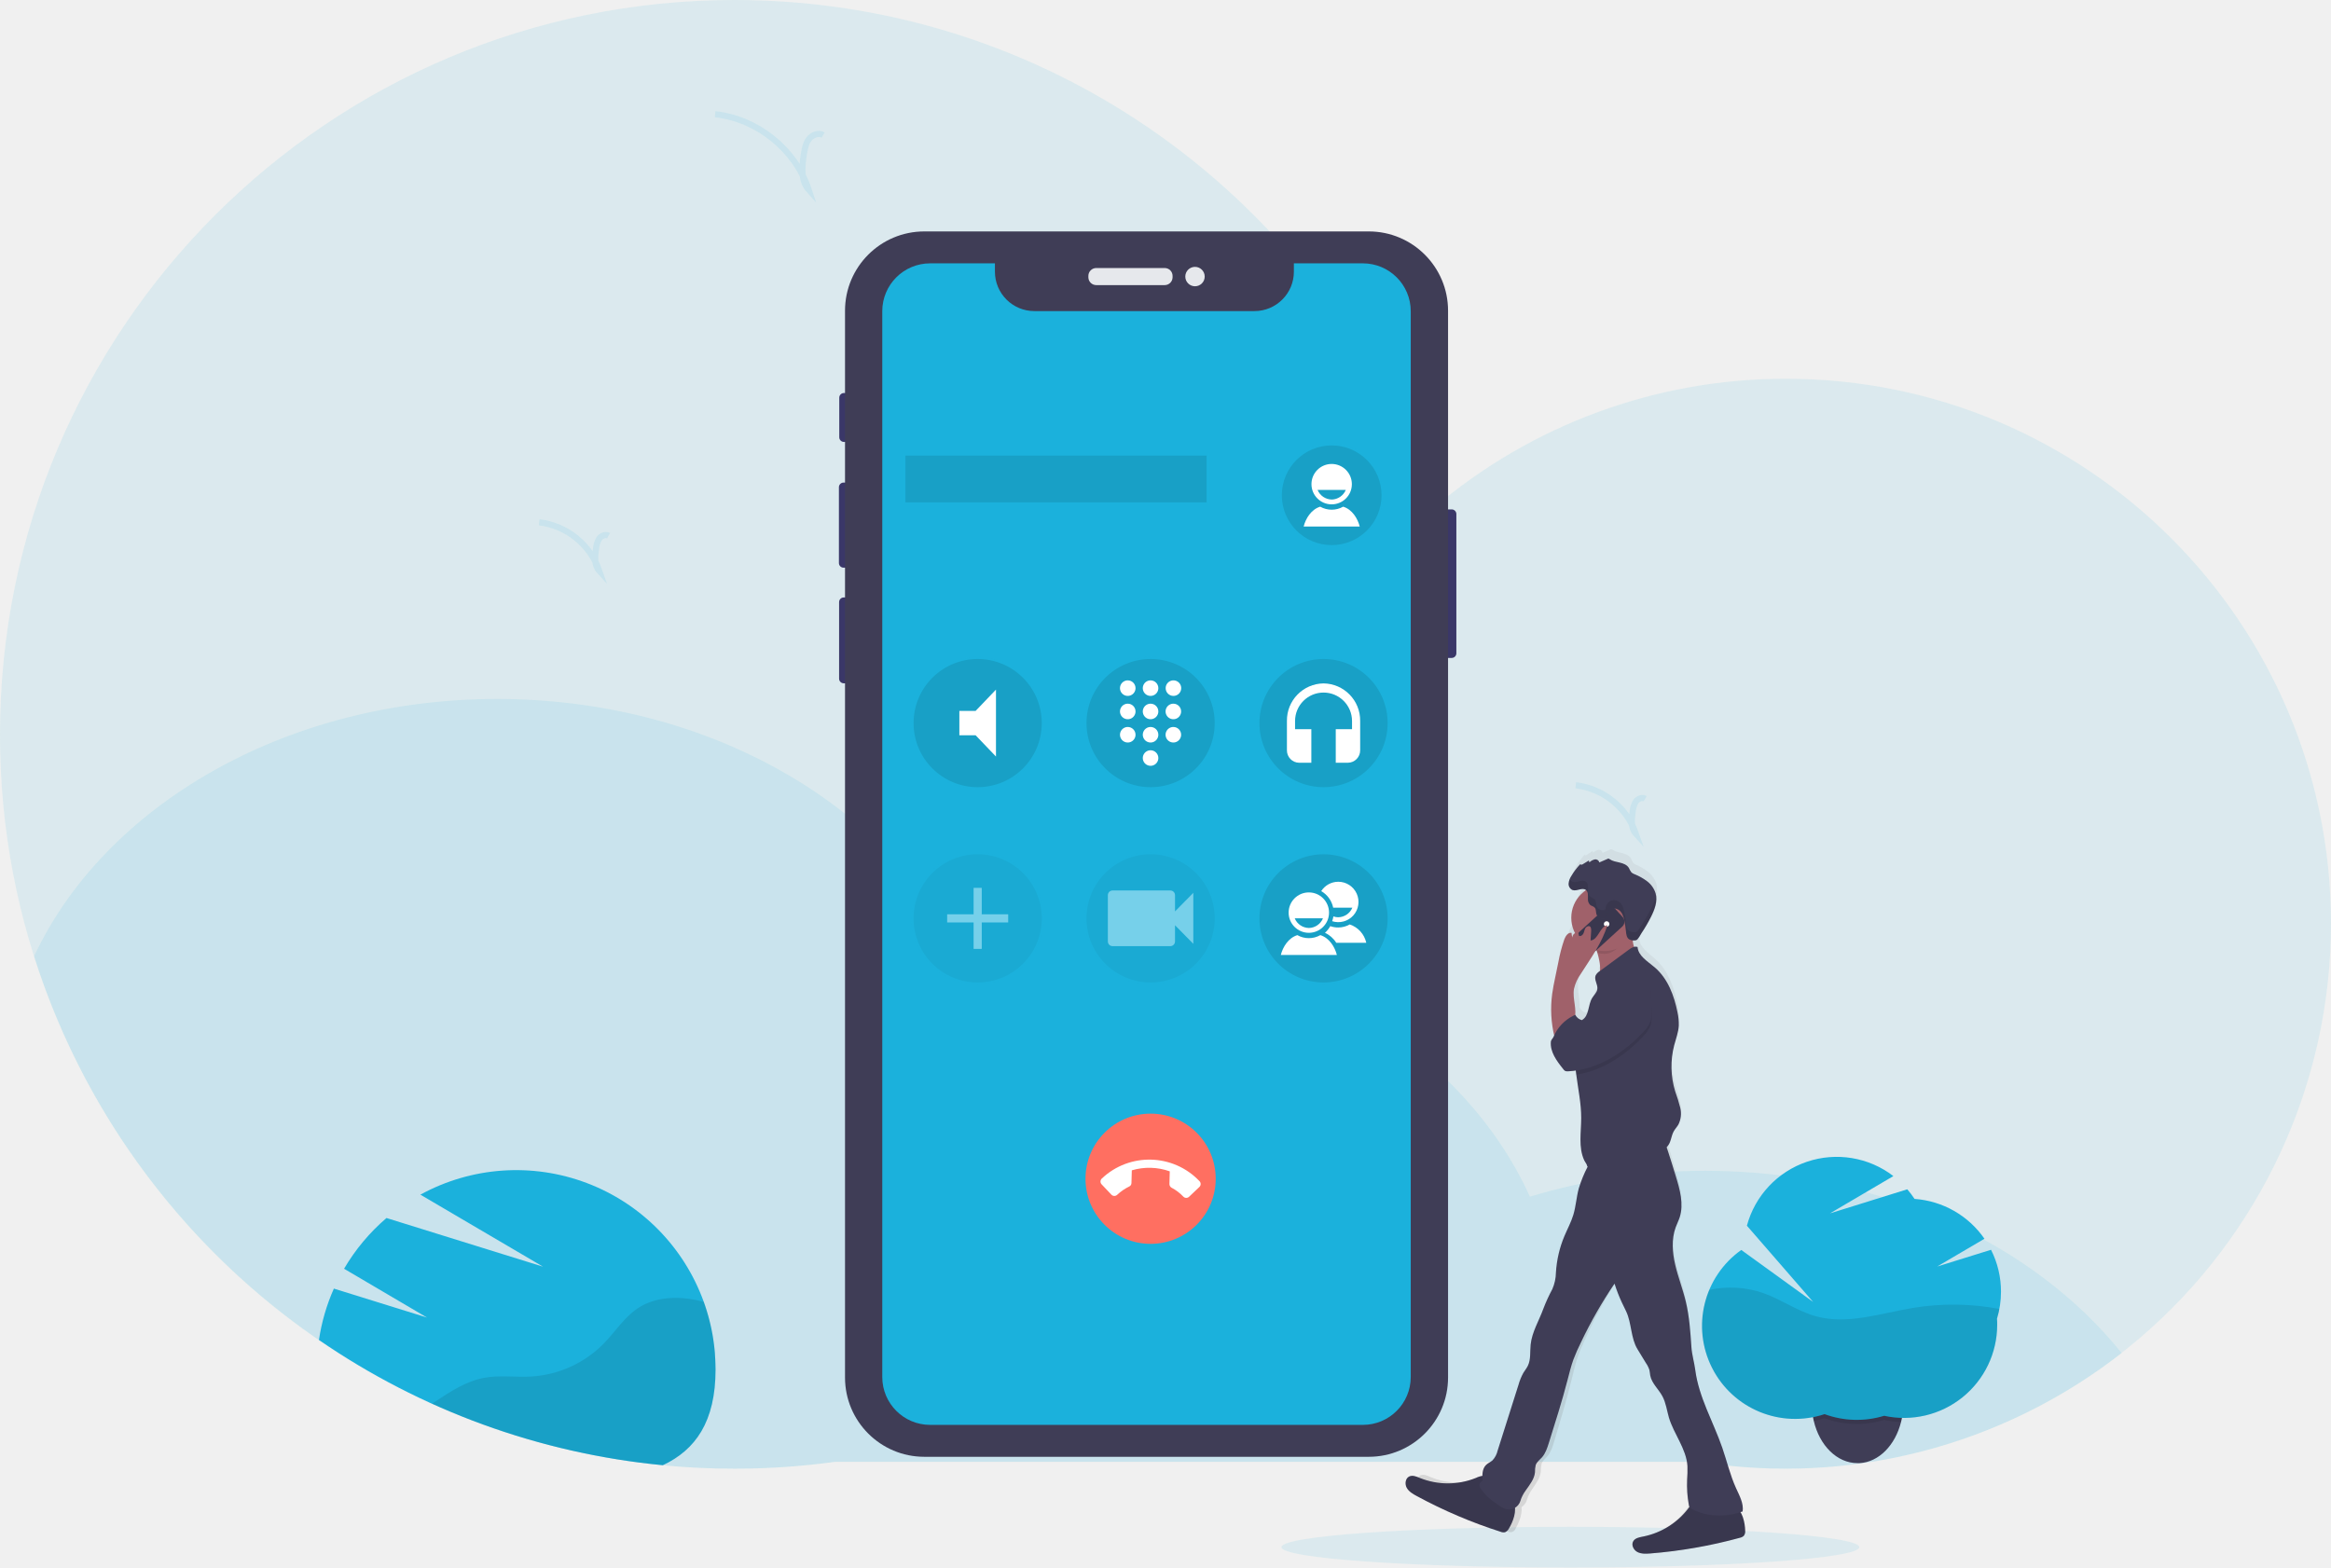
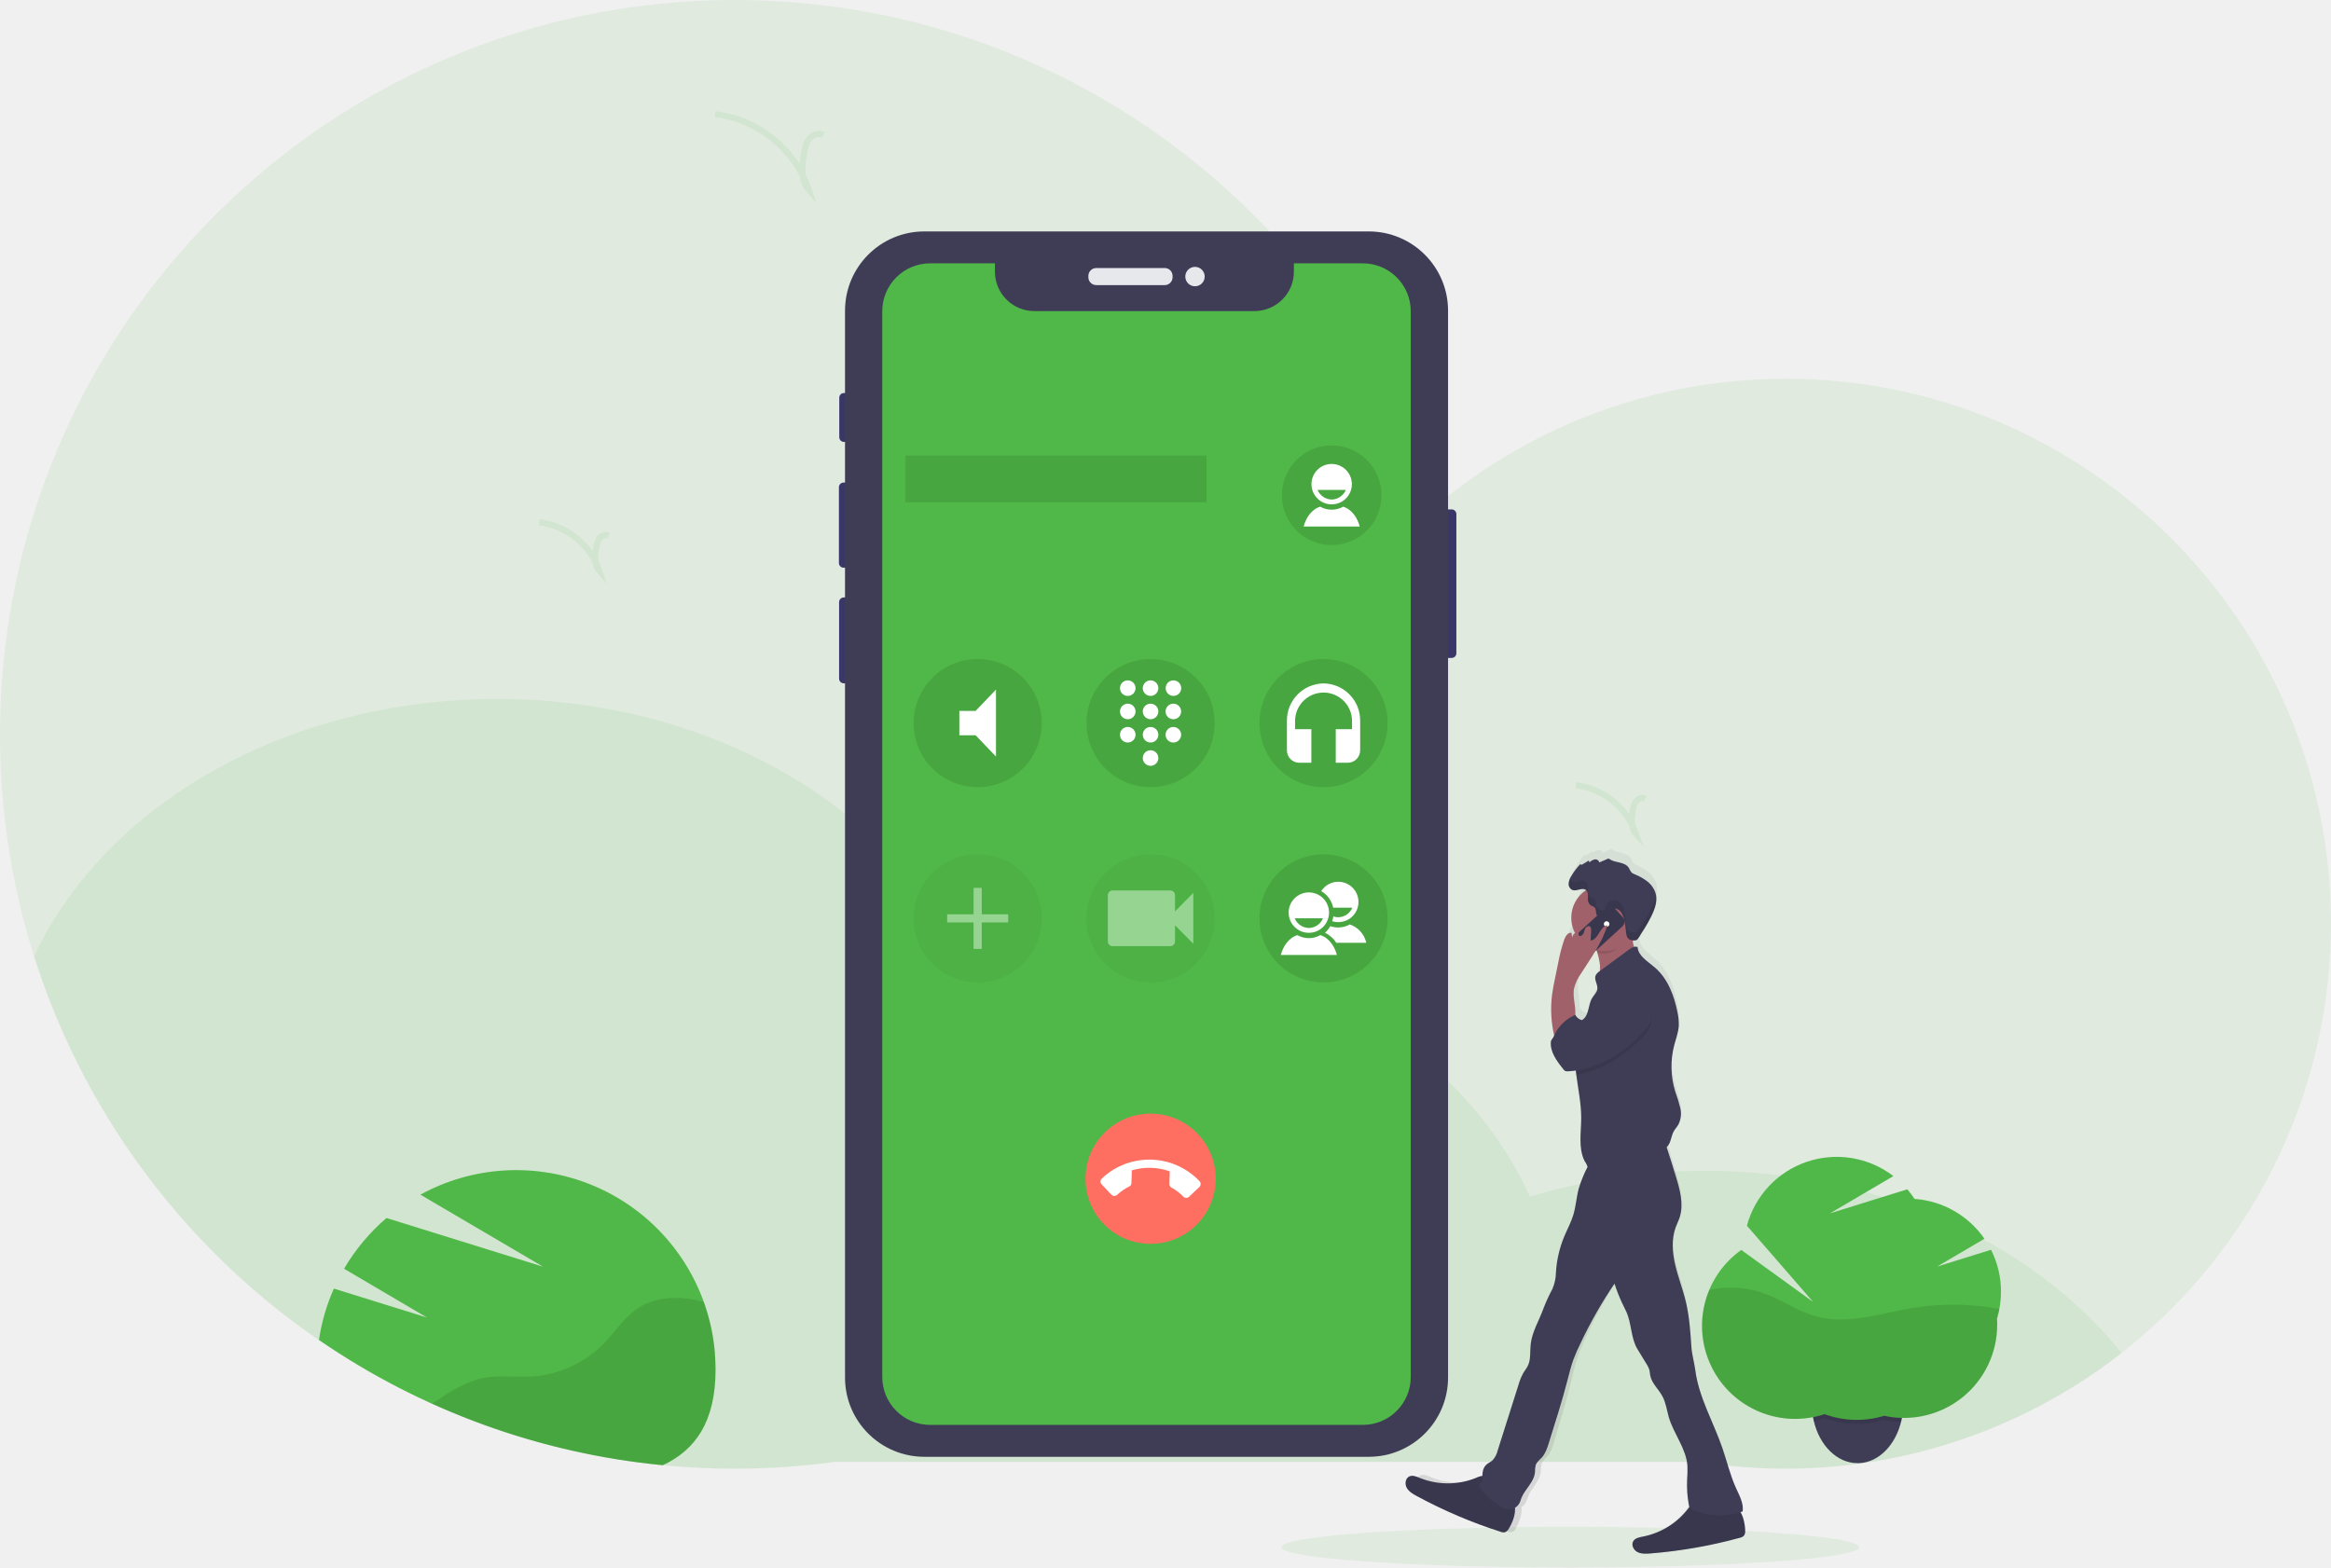
<svg xmlns="http://www.w3.org/2000/svg" id="ec500484-8e35-4be5-8191-25e4427db5df" data-name="Layer 1" width="1145.7" height="770.58" viewBox="0 0 1145.7 770.58">
  <defs>
    <linearGradient id="a4d1bb72-7695-4d06-9254-f62b9a81de63" x1="736.47" y1="828.46" x2="736.47" y2="482.14" gradientTransform="matrix(-1, 0, 0, 1, 1540, 0)" gradientUnits="userSpaceOnUse">
      <stop offset="0" stop-color="gray" stop-opacity="0.25" />
      <stop offset="0.54" stop-color="gray" stop-opacity="0.12" />
      <stop offset="1" stop-color="gray" stop-opacity="0.1" />
    </linearGradient>
  </defs>
-   <ellipse cx="771.85" cy="760.58" rx="142" ry="10" fill="#1bb1dc" opacity="0.1" />
-   <path d="M1172.85,518.81A268.06,268.06,0,0,1,862.36,783.33H437.65a364.06,364.06,0,0,1-49.5,3.38q-17.83,0-35.23-1.7A360.62,360.62,0,0,1,27.15,425.71c0-199.38,161.63-361,361-361,160.57,0,296.63,104.84,343.52,249.8A266.84,266.84,0,0,1,905,250.91C1052.91,250.91,1172.85,370.85,1172.85,518.81Z" transform="translate(-27.15 -64.71)" fill="#1bb1dc" opacity="0.1" />
-   <path d="M1069.94,729.88a268.31,268.31,0,0,1-207.58,53.45H437.65a364.06,364.06,0,0,1-49.5,3.38q-17.83,0-35.23-1.7a361.17,361.17,0,0,1-309-250.21C78.5,460.91,167.34,408.33,271.5,408.33,373,408.33,460,458.27,496.31,529.2a301.82,301.82,0,0,1,54.19-4.87C655.7,524.33,745.27,578,779.09,653a295.63,295.63,0,0,1,86.41-12.71C951.3,640.33,1026.71,676,1069.94,729.88Z" transform="translate(-27.15 -64.71)" fill="#1bb1dc" opacity="0.1" />
-   <path d="M378.85,737.94c0,25.62-9.83,39.53-25.93,47.07a359.07,359.07,0,0,1-169-61.58,97.08,97.08,0,0,1,7.33-25.25l45.79,14.24-40.78-24a98.13,98.13,0,0,1,20.85-24.94l76.93,23.92L233.77,652a98,98,0,0,1,139.29,52.71l.21.6c.16.45.32.9.47,1.36q.81,2.39,1.49,4.83c.17.58.33,1.16.47,1.75s.29,1.12.42,1.68.24,1,.34,1.46c.07.3.14.6.2.9.11.48.21,1,.3,1.45.14.7.28,1.41.4,2.11s.25,1.46.36,2.19.24,1.62.34,2.44.18,1.46.25,2.19c0,.23.05.45.07.68.07.64.12,1.28.17,1.92a2.11,2.11,0,0,1,0,.25q.09,1.2.15,2.4t.09,2.34a1.69,1.69,0,0,1,0,.23C378.84,736.29,378.85,737.11,378.85,737.94Z" transform="translate(-27.15 -64.71)" fill="#1bb1dc" />
+   <ellipse cx="771.85" cy="760.58" rx="142" ry="10" fill="#50B848" opacity="0.1" />
+   <path d="M1172.85,518.81A268.06,268.06,0,0,1,862.36,783.33H437.65a364.06,364.06,0,0,1-49.5,3.38q-17.83,0-35.23-1.7A360.62,360.62,0,0,1,27.15,425.71c0-199.38,161.63-361,361-361,160.57,0,296.63,104.84,343.52,249.8A266.84,266.84,0,0,1,905,250.91C1052.91,250.91,1172.85,370.85,1172.85,518.81Z" transform="translate(-27.15 -64.71)" fill="#50B848" opacity="0.1" />
+   <path d="M1069.94,729.88a268.31,268.31,0,0,1-207.58,53.45H437.65a364.06,364.06,0,0,1-49.5,3.38q-17.83,0-35.23-1.7a361.17,361.17,0,0,1-309-250.21C78.5,460.91,167.34,408.33,271.5,408.33,373,408.33,460,458.27,496.31,529.2a301.82,301.82,0,0,1,54.19-4.87C655.7,524.33,745.27,578,779.09,653a295.63,295.63,0,0,1,86.41-12.71C951.3,640.33,1026.71,676,1069.94,729.88Z" transform="translate(-27.15 -64.71)" fill="#50B848" opacity="0.1" />
+   <path d="M378.85,737.94c0,25.62-9.83,39.53-25.93,47.07a359.07,359.07,0,0,1-169-61.58,97.08,97.08,0,0,1,7.33-25.25l45.79,14.24-40.78-24a98.13,98.13,0,0,1,20.85-24.94l76.93,23.92L233.77,652a98,98,0,0,1,139.29,52.71l.21.6c.16.45.32.9.47,1.36q.81,2.39,1.49,4.83c.17.58.33,1.16.47,1.75s.29,1.12.42,1.68.24,1,.34,1.46c.07.3.14.6.2.9.11.48.21,1,.3,1.45.14.7.28,1.41.4,2.11s.25,1.46.36,2.19.24,1.62.34,2.44.18,1.46.25,2.19c0,.23.05.45.07.68.07.64.12,1.28.17,1.92a2.11,2.11,0,0,1,0,.25q.09,1.2.15,2.4t.09,2.34a1.69,1.69,0,0,1,0,.23C378.84,736.29,378.85,737.11,378.85,737.94Z" transform="translate(-27.15 -64.71)" fill="#50B848" />
  <path d="M378.85,737.94c0,25.62-9.83,39.53-25.93,47.07a358.43,358.43,0,0,1-113.44-30.24l1.64-1.09c7.41-4.91,15.07-9.93,23.79-11.6,7.67-1.47,15.58-.23,23.37-.67A54.67,54.67,0,0,0,324.09,725c5.57-5.76,10-12.83,16.65-17.23,7.22-4.74,16.38-5.76,24.94-4.58a66.11,66.11,0,0,1,7.38,1.51l.21.6c.16.45.32.9.47,1.36q.81,2.39,1.49,4.83c.17.58.33,1.16.47,1.75s.29,1.12.42,1.68.24,1,.34,1.46c.07.3.14.6.2.9.11.48.21,1,.3,1.45.14.7.28,1.41.4,2.11s.25,1.46.36,2.19.24,1.62.34,2.44.18,1.46.25,2.19c0,.23.05.45.07.68.07.64.12,1.28.17,1.92a2.11,2.11,0,0,1,0,.25q.09,1.2.15,2.4t.09,2.34a1.69,1.69,0,0,1,0,.23C378.84,736.29,378.85,737.11,378.85,737.94Z" transform="translate(-27.15 -64.71)" opacity="0.1" />
  <path d="M962.65,754.57a37,37,0,0,1-.8,7.76c-.1.48-.21.95-.32,1.41-2.84,11.39-10.85,19.72-20.41,20.25-.32,0-.64,0-1,0-10.11,0-18.66-8.72-21.48-20.73-.08-.32-.15-.64-.22-1a37,37,0,0,1-.8-7.76c0-16.27,10.07-29.45,22.5-29.45S962.65,738.3,962.65,754.57Z" transform="translate(-27.15 -64.71)" fill="#3f3d56" />
  <path d="M962.65,754.57a37,37,0,0,1-.8,7.76c-.1.48-.21.95-.32,1.41-.34,0-.67,0-1,0a45.76,45.76,0,0,1-7.36-1,44.92,44.92,0,0,1-6.56,1.5,45.87,45.87,0,0,1-5.14.48q-.87,0-1.74,0a46.41,46.41,0,0,1-6.16-.41,45.17,45.17,0,0,1-9.67-2.4,45.56,45.56,0,0,1-5.22,1.4c-.08-.32-.15-.64-.22-1a37,37,0,0,1-.8-7.76c0-16.27,10.07-29.45,22.5-29.45S962.65,738.3,962.65,754.57Z" transform="translate(-27.15 -64.71)" opacity="0.1" />
-   <path d="M1010.65,699.71a45.54,45.54,0,0,0-4.9-20.61l-26.46,8.23,23.23-13.65a45.71,45.71,0,0,0-34.36-19.59,45.65,45.65,0,0,0-3.57-4.72l-38,11.83,31.17-18.33a45.73,45.73,0,0,0-72,24.39l32.55,37.47L883,679.19a45.74,45.74,0,0,0,40.93,80.7,45.92,45.92,0,0,0,29.28.81A45.78,45.78,0,0,0,1008.78,716c0-1,0-2-.1-3A45.63,45.63,0,0,0,1010.65,699.71Z" transform="translate(-27.15 -64.71)" fill="#1bb1dc" />
+   <path d="M1010.65,699.71a45.54,45.54,0,0,0-4.9-20.61l-26.46,8.23,23.23-13.65a45.71,45.71,0,0,0-34.36-19.59,45.65,45.65,0,0,0-3.57-4.72l-38,11.83,31.17-18.33a45.73,45.73,0,0,0-72,24.39l32.55,37.47L883,679.19a45.74,45.74,0,0,0,40.93,80.7,45.92,45.92,0,0,0,29.28.81A45.78,45.78,0,0,0,1008.78,716c0-1,0-2-.1-3A45.63,45.63,0,0,0,1010.65,699.71Z" transform="translate(-27.15 -64.71)" fill="#50B848" />
  <path d="M1009.86,708.19a121.9,121.9,0,0,0-42.34-.54c-15.89,2.63-32.13,8.41-47.67,4.19-9.12-2.48-17-8.22-25.91-11.41a49.18,49.18,0,0,0-26.75-1.6,45.76,45.76,0,0,0,56.69,61.06,45.92,45.92,0,0,0,29.28.81A45.78,45.78,0,0,0,1008.78,716c0-1,0-2-.1-3A45.19,45.19,0,0,0,1009.86,708.19Z" transform="translate(-27.15 -64.71)" opacity="0.1" />
  <rect x="706.95" y="250.42" width="8.86" height="73.02" rx="2.29" fill="#3a3768" />
  <rect x="412.51" y="193.21" width="4.97" height="24.04" rx="2.29" fill="#3a3768" />
  <rect x="412.33" y="237.23" width="5.6" height="41.84" rx="2.29" fill="#3a3768" />
  <rect x="412.42" y="293.71" width="5.33" height="42.2" rx="2.29" fill="#3a3768" />
  <rect x="415.33" y="113.77" width="296.4" height="602.39" rx="38.99" fill="#3f3d56" />
  <rect x="534.94" y="131.76" width="41.39" height="8.4" rx="3.87" fill="#e6e8ec" />
  <circle cx="587.35" cy="135.96" r="4.77" fill="#e6e8ec" />
-   <path d="M697,194.17H663.1v4.09a19.38,19.38,0,0,1-19.38,19.38H535.54a19.38,19.38,0,0,1-19.38-19.38v-4.09H484.32a23.53,23.53,0,0,0-23.53,23.54V741.64a23.53,23.53,0,0,0,23.53,23.54H697a23.54,23.54,0,0,0,23.54-23.54V217.71A23.54,23.54,0,0,0,697,194.17Z" transform="translate(-27.15 -64.71)" fill="#1bb1dc" />
-   <rect x="444.53" y="223.47" width="149" height="24" stroke="#1bb1dc" stroke-miterlimit="10" opacity="0.1" />
-   <circle cx="480.53" cy="355.47" r="32" stroke="#1bb1dc" stroke-miterlimit="10" opacity="0.1" />
+   <path d="M697,194.17H663.1v4.09a19.38,19.38,0,0,1-19.38,19.38H535.54a19.38,19.38,0,0,1-19.38-19.38v-4.09H484.32a23.53,23.53,0,0,0-23.53,23.54V741.64a23.53,23.53,0,0,0,23.53,23.54H697a23.54,23.54,0,0,0,23.54-23.54V217.71A23.54,23.54,0,0,0,697,194.17Z" transform="translate(-27.15 -64.71)" fill="#50B848" />
+   <rect x="444.53" y="223.47" width="149" height="24" stroke="#50B848" stroke-miterlimit="10" opacity="0.1" />
+   <circle cx="480.53" cy="355.47" r="32" stroke="#50B848" stroke-miterlimit="10" opacity="0.1" />
  <path d="M498.68,414.18v12h8l10,10.45V403.72l-10,10.46Z" transform="translate(-27.15 -64.71)" fill="#fff" />
-   <circle cx="565.53" cy="355.47" r="32" stroke="#1bb1dc" stroke-miterlimit="10" opacity="0.1" />
+   <circle cx="565.53" cy="355.47" r="32" stroke="#50B848" stroke-miterlimit="10" opacity="0.1" />
  <path d="M592.68,433.54a3.82,3.82,0,1,0,3.8,3.82A3.82,3.82,0,0,0,592.68,433.54Zm-11.2-34.36a3.82,3.82,0,1,0,3.79,3.82A3.82,3.82,0,0,0,581.48,399.18Zm0,11.46a3.82,3.82,0,1,0,3.79,3.81A3.81,3.81,0,0,0,581.48,410.64Zm0,11.45a3.82,3.82,0,1,0,3.79,3.82A3.82,3.82,0,0,0,581.48,422.09Zm22.4-15.27a3.82,3.82,0,1,0-3.8-3.82A3.81,3.81,0,0,0,603.88,406.82Zm-11.2,15.27a3.82,3.82,0,1,0,3.8,3.82A3.82,3.82,0,0,0,592.68,422.09Zm11.2,0a3.82,3.82,0,1,0,3.8,3.82A3.82,3.82,0,0,0,603.88,422.09Zm0-11.45a3.82,3.82,0,1,0,3.8,3.81A3.81,3.81,0,0,0,603.88,410.64Zm-11.2,0a3.82,3.82,0,1,0,3.8,3.81A3.81,3.81,0,0,0,592.68,410.64Zm0-11.46a3.82,3.82,0,1,0,3.8,3.82A3.82,3.82,0,0,0,592.68,399.18Z" transform="translate(-27.15 -64.71)" fill="#fff" />
  <g opacity="0.4">
-     <circle cx="480.53" cy="451.47" r="32" stroke="#1bb1dc" stroke-miterlimit="10" opacity="0.1" />
+     <circle cx="480.53" cy="451.47" r="32" stroke="#50B848" stroke-miterlimit="10" opacity="0.1" />
    <path d="M522.68,518.18h-13v13h-4v-13h-13v-4h13v-13h4v13h13Z" transform="translate(-27.15 -64.71)" fill="#fff" />
  </g>
-   <circle cx="650.53" cy="355.47" r="32" stroke="#1bb1dc" stroke-miterlimit="10" opacity="0.1" />
+   <circle cx="650.53" cy="355.47" r="32" stroke="#50B848" stroke-miterlimit="10" opacity="0.1" />
  <path d="M677.68,400.67a18.24,18.24,0,0,0-18,18.48v14.37a6.08,6.08,0,0,0,6,6.16h6V423.17h-8v-4a14,14,0,1,1,28,0v4h-8v16.5h6a6.07,6.07,0,0,0,6-6.16V419.15A18.24,18.24,0,0,0,677.68,400.67Z" transform="translate(-27.15 -64.71)" fill="#fff" />
  <g opacity="0.4">
-     <circle cx="565.53" cy="451.47" r="32" stroke="#1bb1dc" stroke-miterlimit="10" opacity="0.1" />
+     <circle cx="565.53" cy="451.47" r="32" stroke="#50B848" stroke-miterlimit="10" opacity="0.1" />
    <path d="M604.68,512.75v-8a2.31,2.31,0,0,0-2.34-2.28H574a2.31,2.31,0,0,0-2.33,2.28v22.81a2.32,2.32,0,0,0,2.33,2.28h28.33a2.32,2.32,0,0,0,2.34-2.28v-8l9,9.12V503.63Z" transform="translate(-27.15 -64.71)" fill="#fff" />
  </g>
-   <circle cx="650.53" cy="451.47" r="32" stroke="#1bb1dc" stroke-miterlimit="10" opacity="0.1" />
+   <circle cx="650.53" cy="451.47" r="32" stroke="#50B848" stroke-miterlimit="10" opacity="0.1" />
  <path d="M676.1,524.42a11.44,11.44,0,0,1-11.29,0c-4.42,1.35-7.13,5.82-8.13,9.75h27.55c-1-3.93-3.7-8.4-8.13-9.75Zm-5.64-21a9.93,9.93,0,1,0,9.92,9.92,9.92,9.92,0,0,0-9.92-9.92Zm0,17.48a7.66,7.66,0,0,1-6.94-4.74h13.87A7.66,7.66,0,0,1,670.46,520.91Z" transform="translate(-27.15 -64.71)" fill="#fff" />
  <path d="M683.92,528.17h14.76a12.28,12.28,0,0,0-8.13-9,11.47,11.47,0,0,1-5.65,1.49A11.25,11.25,0,0,1,681,520a13.47,13.47,0,0,1-2.62,3.28A12.77,12.77,0,0,1,683.92,528.17Zm-1.5-17.25h9.42a7.66,7.66,0,0,1-6.94,4.72,7.26,7.26,0,0,1-2.38-.42,12,12,0,0,1-.61,2.35,9.93,9.93,0,1,0,3-19.39,9.94,9.94,0,0,0-8.37,4.6A12.25,12.25,0,0,1,682.42,510.92Z" transform="translate(-27.15 -64.71)" fill="#fff" />
  <circle cx="565.53" cy="579.47" r="32" fill="#ff6f61" />
  <path d="M576.25,652.08a23.61,23.61,0,0,1,5.91-4.08,1.87,1.87,0,0,0,1.11-1.74l.17-6.22a30.06,30.06,0,0,1,18.66.5l-.17,6.22a2.07,2.07,0,0,0,1,1.8,21.9,21.9,0,0,1,5.82,4.4,2,2,0,0,0,2.83.08l5.08-4.82a2,2,0,0,0,.08-2.82,34,34,0,0,0-48.07-1.3,2,2,0,0,0-.07,2.83l4.81,5.08a2,2,0,0,0,2.83.07Z" transform="translate(-27.15 -64.71)" fill="#fff" />
-   <circle cx="654.53" cy="243.47" r="25" stroke="#1bb1dc" stroke-miterlimit="10" opacity="0.1" />
+   <circle cx="654.53" cy="243.47" r="25" stroke="#50B848" stroke-miterlimit="10" opacity="0.1" />
  <path d="M687.33,313.79a11.46,11.46,0,0,1-11.3,0c-4.42,1.35-7.13,5.82-8.13,9.76h27.56c-1-3.94-3.71-8.41-8.13-9.76Zm-5.65-21a9.93,9.93,0,1,0,9.92,9.93,9.94,9.94,0,0,0-9.92-9.93Zm0,17.49a7.68,7.68,0,0,1-6.94-4.74h13.88A7.7,7.7,0,0,1,681.68,310.29Z" transform="translate(-27.15 -64.71)" fill="#fff" />
-   <path d="M431.73,131.1c-2.33-1.35-5.48-.06-7.08,2.11s-2,5-2.45,7.63c-.89,5.91-1.54,12.7,2.45,17.16-6.52-19.77-25.27-34.92-46-37.13" transform="translate(-27.15 -64.71)" fill="none" stroke="#1bb1dc" stroke-miterlimit="10" stroke-width="3" opacity="0.1" />
-   <path d="M835.76,457.35c-1.5-.87-3.52,0-4.55,1.36a10.83,10.83,0,0,0-1.58,4.9c-.57,3.81-1,8.17,1.58,11a35.86,35.86,0,0,0-29.55-23.87" transform="translate(-27.15 -64.71)" fill="none" stroke="#1bb1dc" stroke-miterlimit="10" stroke-width="3" opacity="0.1" />
-   <path d="M326.26,328.07c-1.5-.86-3.52,0-4.55,1.36a10.83,10.83,0,0,0-1.58,4.91c-.57,3.8-1,8.16,1.58,11a35.88,35.88,0,0,0-29.55-23.87" transform="translate(-27.15 -64.71)" fill="none" stroke="#1bb1dc" stroke-miterlimit="10" stroke-width="3" opacity="0.1" />
+   <path d="M431.73,131.1c-2.33-1.35-5.48-.06-7.08,2.11s-2,5-2.45,7.63c-.89,5.91-1.54,12.7,2.45,17.16-6.52-19.77-25.27-34.92-46-37.13" transform="translate(-27.15 -64.71)" fill="none" stroke="#50B848" stroke-miterlimit="10" stroke-width="3" opacity="0.1" />
+   <path d="M835.76,457.35c-1.5-.87-3.52,0-4.55,1.36a10.83,10.83,0,0,0-1.58,4.9c-.57,3.81-1,8.17,1.58,11a35.86,35.86,0,0,0-29.55-23.87" transform="translate(-27.15 -64.71)" fill="none" stroke="#50B848" stroke-miterlimit="10" stroke-width="3" opacity="0.1" />
+   <path d="M326.26,328.07c-1.5-.86-3.52,0-4.55,1.36a10.83,10.83,0,0,0-1.58,4.91c-.57,3.8-1,8.16,1.58,11a35.88,35.88,0,0,0-29.55-23.87" transform="translate(-27.15 -64.71)" fill="none" stroke="#50B848" stroke-miterlimit="10" stroke-width="3" opacity="0.1" />
  <path d="M724,795.68c1,1.89,2.88,3.05,4.69,4.08a222.68,222.68,0,0,0,39.56,17.81,2.64,2.64,0,0,0,3.84-1.49c1.58-2.66,3.31-7,2.9-10.51a5.86,5.86,0,0,0,2.63-3.52,17.5,17.5,0,0,1,2.44-5c1.87-2.82,4.13-5.65,4.43-9.08a15.67,15.67,0,0,1,.35-3.64c.53-1.58,1.94-2.62,3-3.88,1.65-2,2.44-4.58,3.19-7.09,3.12-10.43,6.24-20.86,8.84-31.45.84-3.43,1.62-6.87,2.77-10.2,1-2.92,2.28-5.72,3.55-8.52A226.25,226.25,0,0,1,822,693.87a78.48,78.48,0,0,0,3.39,9.24c.68,1.55,1.41,3.08,2.1,4.63,2.61,5.84,2.14,13.34,5.35,18.83q2,3.38,3.94,6.75a13.59,13.59,0,0,1,1.69,3.57c.21.88.23,1.8.38,2.69.68,4,3.93,6.82,5.73,10.39,1.65,3.26,2,7,3,10.59,2.37,8.3,8.19,15.51,8.78,24.16a62.39,62.39,0,0,1-.17,7A59.36,59.36,0,0,0,857,803.9a4.68,4.68,0,0,0,.32,1.18,35.34,35.34,0,0,1-22,14.86c-1.7.34-3.65.7-4.54,2.26-1.07,1.86.14,4.42,2,5.42s4,.9,6,.72a217.9,217.9,0,0,0,42.37-7.82,3.61,3.61,0,0,0,1.84-1,3.71,3.71,0,0,0,.61-2.49,21,21,0,0,0-2.2-9.31l1-.35c.56-4-1.5-7.87-3.1-11.58-2.78-6.47-4.3-13.46-6.5-20.19-4.24-13-11.09-25.13-12.74-38.73-.45-3.74-1.57-7.54-1.81-11.3-.48-7.66-1-15.36-2.67-22.82-1.4-6.14-3.61-12-5-18.21s-1.84-12.74.2-18.68c.58-1.7,1.36-3.31,1.89-5,2-6.61.09-13.77-1.85-20.41q-.92-3.15-1.82-6.28c-.81-2.75-1.61-5.51-2.49-8.24.12-.11.23-.22.35-.35,1.76-2,1.74-5.06,3-7.45.62-1.23,1.56-2.24,2.22-3.44a12.6,12.6,0,0,0,.91-8.34c-.53-2.8-1.59-5.46-2.39-8.19a44.52,44.52,0,0,1-.48-23c.81-3.23,2-6.4,2.17-9.73a28.38,28.38,0,0,0-.61-6.63c-1.55-8.4-4.59-16.92-10.76-22.47-3.29-3-7.74-5.63-8.09-10.19a2.55,2.55,0,0,0-1.66-.06,17.84,17.84,0,0,1-.56-3.17h.05a4.09,4.09,0,0,0,.92,0,1.83,1.83,0,0,0,.74-.21,2.11,2.11,0,0,0,.36-.27,6.51,6.51,0,0,0,1-1.33c.41-.68.78-1.41,1.09-1.91s.81-1.3,1.2-2q1.75-3,3.25-6.1l0-.08c.1-.19.19-.39.28-.58l.12-.27.18-.41c0-.1.09-.21.13-.31s.11-.25.16-.38l.14-.33c.05-.12.09-.24.14-.37a3.42,3.42,0,0,0,.13-.34c.05-.12.09-.24.13-.36s.08-.23.13-.35.07-.24.11-.36l.12-.36c0-.12.06-.23.1-.35l.1-.37.09-.35.09-.38c0-.11,0-.22.07-.34s0-.26.07-.39,0-.22,0-.33l.06-.39,0-.33c0-.14,0-.27,0-.4s0-.22,0-.33,0-.27,0-.4V502c0-.14,0-.27,0-.41s0-.2,0-.3,0-.28,0-.42,0-.19,0-.28a7.93,7.93,0,0,0-.23-1.16,11.93,11.93,0,0,0-3.92-5.93,24.55,24.55,0,0,0-6-3.61A4.38,4.38,0,0,1,830,489a11.12,11.12,0,0,1-1.19-2.24c-.88-1.54-2.64-2.23-4.29-2.64s-3.42-.67-4.8-1.72a1.27,1.27,0,0,0-.42-.24,1.09,1.09,0,0,0-.61.13L814.84,484a1.83,1.83,0,0,0-2.12-1.51,5.13,5.13,0,0,0-2.49,1.43A.93.93,0,0,1,810,483l-3,2c-.37.24-1.05.3-1-.16a31.28,31.28,0,0,0-4.31,6,12.88,12.88,0,0,0-.94,2.07v0c0,.15-.09.3-.13.45a.29.29,0,0,0,0,.09c0,.13-.06.27-.08.41a.5.5,0,0,0,0,.12c0,.17,0,.35,0,.52h0a5.49,5.49,0,0,0,0,.58,3.19,3.19,0,0,0,1.73,2.66,3.08,3.08,0,0,0,1.2.19,15.48,15.48,0,0,0,2.54-.52,5.86,5.86,0,0,1,.82-.14,2.56,2.56,0,0,1,.39,0,2.21,2.21,0,0,1,1.44.49l.06.06a16.83,16.83,0,0,0-7,13.79,17.34,17.34,0,0,0,1.76,7.64,2.43,2.43,0,0,0-1.25,2.26,7.68,7.68,0,0,1-.41-2.38c-1.64-.33-2.83,1.59-3.42,3.24a80.53,80.53,0,0,0-2.81,11.41c-.51,2.57-1,5.14-1.52,7.71s-1,5.33-1.38,8a61,61,0,0,0,.93,20.79c-.1.22-.19.45-.28.67-.3.8-1.15,1.48-1.25,2.33-.54,5.09,2.68,9.68,5.72,13.67a3,3,0,0,0,1,1,2.7,2.7,0,0,0,1.41.18,36.07,36.07,0,0,0,3.62-.36c.07.68.15,1.35.23,2,.86,7.18,2.33,14.36,2.32,21.59s-1.38,14.56,1.39,21c.46,1.1,1.35,2,1.44,3.14l.17,0a65.29,65.29,0,0,0-4.14,10.74c-1.1,4.34-1.33,8.9-2.56,13.2-1.05,3.65-2.8,7-4.21,10.56a58,58,0,0,0-4,18.11,22.63,22.63,0,0,1-1.7,8.31,84.53,84.53,0,0,0-4.24,9.77c-2,5.94-5.37,11.57-6,17.86-.35,3.56.16,7.36-1.33,10.58-.58,1.26-1.44,2.35-2.12,3.54a28.61,28.61,0,0,0-2.31,6L766.88,777a10.72,10.72,0,0,1-2.42,4.87c-.92.88-2.13,1.36-3,2.27-1.4,1.42-1.75,3.5-1.76,5.62a11.8,11.8,0,0,0-3.06,1,33.71,33.71,0,0,1-26.49,0c-1.6-.69-3.42-1.51-5-.72C723.3,791,723,793.79,724,795.68ZM802.87,547a21.55,21.55,0,0,1,3.28-7.59c2.24-3.69,4.6-7.34,6.74-11.11l.61-.59c.17.48.33,1,.48,1.45a34.91,34.91,0,0,1,.89,3.9,18.79,18.79,0,0,1,.28,5l-.14.11a5.33,5.33,0,0,0-1.89,2.11,4.25,4.25,0,0,0,0,2.64l-.09.1.1-.07c.35,1.38,1,2.8.79,4.2-.23,1.69-1.59,2.92-2.44,4.37-2,3.49-1.36,8.79-4.65,10.93l-.06.14h0a4.74,4.74,0,0,1-3.23-2.66h0C803.8,555.66,802.2,551.28,802.87,547Z" transform="translate(-27.15 -64.71)" fill="url(#a4d1bb72-7695-4d06-9254-f62b9a81de63)" />
  <path d="M884.91,817.22a3.47,3.47,0,0,1-.63,2.45,3.89,3.89,0,0,1-1.92,1,238.61,238.61,0,0,1-44.14,7.72c-2.14.16-4.4.28-6.29-.71s-3.15-3.52-2-5.35c.93-1.54,3-1.9,4.73-2.23a37,37,0,0,0,23.16-15,10.74,10.74,0,0,1,2.52-2.92c1.92-1.31,4.47-1,6.74-.55,4,.82,9.31,1.79,12.92,3.75S884.85,813.39,884.91,817.22Z" transform="translate(-27.15 -64.71)" fill="#3f3d56" />
  <path d="M884.91,817.22a3.47,3.47,0,0,1-.63,2.45,3.89,3.89,0,0,1-1.92,1,238.61,238.61,0,0,1-44.14,7.72c-2.14.16-4.4.28-6.29-.71s-3.15-3.52-2-5.35c.93-1.54,3-1.9,4.73-2.23a37,37,0,0,0,23.16-15,10.74,10.74,0,0,1,2.52-2.92c1.92-1.31,4.47-1,6.74-.55,4,.82,9.31,1.79,12.92,3.75S884.85,813.39,884.91,817.22Z" transform="translate(-27.15 -64.71)" opacity="0.1" />
  <path d="M768.7,816.25a3.55,3.55,0,0,1-1.87,1.72,3.83,3.83,0,0,1-2.13-.25,238.82,238.82,0,0,1-41.22-17.57c-1.88-1-3.84-2.16-4.89-4s-.73-4.67,1.2-5.6c1.62-.78,3.52,0,5.18.71a36.9,36.9,0,0,0,27.6,0,10.69,10.69,0,0,1,3.71-1.08c2.31-.05,4.3,1.58,6,3.21,2.92,2.87,6.83,6.58,8.79,10.18S770.73,813,768.7,816.25Z" transform="translate(-27.15 -64.71)" fill="#3f3d56" />
  <path d="M768.7,816.25a3.55,3.55,0,0,1-1.87,1.72,3.83,3.83,0,0,1-2.13-.25,238.82,238.82,0,0,1-41.22-17.57c-1.88-1-3.84-2.16-4.89-4s-.73-4.67,1.2-5.6c1.62-.78,3.52,0,5.18.71a36.9,36.9,0,0,0,27.6,0,10.69,10.69,0,0,1,3.71-1.08c2.31-.05,4.3,1.58,6,3.21,2.92,2.87,6.83,6.58,8.79,10.18S770.73,813,768.7,816.25Z" transform="translate(-27.15 -64.71)" opacity="0.1" />
  <path d="M844.92,624.75c1.49,4,2.74,8,4,12l1.9,6.2c2,6.55,4,13.61,1.93,20.14-.55,1.69-1.36,3.28-2,5-2.12,5.86-1.63,12.37-.21,18.44s3.72,11.9,5.18,18c1.77,7.36,2.28,15,2.78,22.51.25,3.71,1.41,7.46,1.89,11.15,1.72,13.41,8.85,25.43,13.27,38.21,2.29,6.63,3.87,13.52,6.78,19.91,1.66,3.66,3.81,7.45,3.23,11.42-8.13,2.88-17.14,2.83-24.8-1.12a2.54,2.54,0,0,1-1.68-2.33,55.19,55.19,0,0,1-.8-12,58.54,58.54,0,0,0,.17-6.88c-.61-8.53-6.68-15.64-9.14-23.84-1-3.49-1.46-7.22-3.18-10.44-1.88-3.52-5.26-6.33-6-10.25-.16-.88-.18-1.78-.39-2.65a13.28,13.28,0,0,0-1.77-3.53L832,728c-3.35-5.42-2.86-12.82-5.57-18.58-.72-1.53-1.49-3-2.2-4.56a76.37,76.37,0,0,1-3.53-9.12,218.24,218.24,0,0,0-16.5,28.89,89.74,89.74,0,0,0-3.7,8.41c-1.2,3.28-2,6.68-2.89,10.06-2.7,10.45-6,20.74-9.21,31-.78,2.48-1.61,5-3.32,7-1.1,1.24-2.56,2.26-3.12,3.83a14.71,14.71,0,0,0-.36,3.58c-.32,3.39-2.67,6.18-4.62,9a16.89,16.89,0,0,0-2.54,5,5.86,5.86,0,0,1-8,3.75l-.08,0a17.58,17.58,0,0,1-2.28-1.36,42.13,42.13,0,0,1-5.37-4,31,31,0,0,1-4-4.72,2.28,2.28,0,0,1,1.14-3.46h0c-.21-2.78-.27-5.95,1.73-7.87.93-.9,2.19-1.38,3.15-2.24a10.4,10.4,0,0,0,2.52-4.8q5.12-16.12,10.22-32.24a27.41,27.41,0,0,1,2.41-5.94c.71-1.18,1.6-2.25,2.21-3.49,1.55-3.18,1-6.92,1.38-10.44.65-6.21,4.13-11.75,6.24-17.61a81.55,81.55,0,0,1,4.42-9.65,21.16,21.16,0,0,0,1.77-8.19,54.69,54.69,0,0,1,4.16-17.87c1.46-3.48,3.29-6.81,4.38-10.42,1.29-4.24,1.52-8.74,2.68-13a62.48,62.48,0,0,1,4.33-10.64c1.45-3,2.94-6.07,5.33-8.4,3.92-3.82,9.69-5.07,15.16-5.24S839.47,625.32,844.92,624.75Z" transform="translate(-27.15 -64.71)" fill="#3f3d56" />
  <path d="M811.35,546.87q10.56-6.24,20.89-12.88a13.27,13.27,0,0,1-2.61-7.67c0-.11,0-.22,0-.33-.1-2.69.92-5-2.47-4.65a64.36,64.36,0,0,0-9.63,2c-.9.23-8.7,3.1-9,2.81a19.2,19.2,0,0,1,3.77,7.06,34.24,34.24,0,0,1,.93,3.85C813.91,540.5,813.94,544.54,811.35,546.87Z" transform="translate(-27.15 -64.71)" fill="#a0616a" />
  <path d="M801.9,593c.9,7.08,2.43,14.17,2.42,21.29s-1.44,14.37,1.45,20.75c.48,1.08,1.4,1.92,1.5,3.1,4,.69,7.9-1.18,11.71-2.53a47.57,47.57,0,0,1,10.8-2.42c3-.3,6.08-.32,9.06-.89a14.1,14.1,0,0,0,7.83-4c1.83-2,1.81-5,3.09-7.35.65-1.21,1.63-2.2,2.32-3.39a11.89,11.89,0,0,0,.94-8.23,83.59,83.59,0,0,0-2.49-8.08,41.53,41.53,0,0,1-.5-22.68c.84-3.19,2.06-6.32,2.26-9.61a26.73,26.73,0,0,0-.63-6.54c-1.62-8.28-4.79-16.69-11.21-22.16-3.43-2.93-8.07-5.56-8.43-10-1.48-.58-3.07.41-4.34,1.35l-14.26,10.51a5.34,5.34,0,0,0-2,2.09c-.89,2.13,1.16,4.47.83,6.77-.24,1.67-1.66,2.88-2.54,4.32-2.1,3.43-1.42,8.66-4.85,10.77-.31.64-.6,1.3-.86,2a48.64,48.64,0,0,0-2.45,10.8A56.2,56.2,0,0,0,801.9,593Z" transform="translate(-27.15 -64.71)" fill="#3f3d56" />
  <path d="M808.57,526.17a19.2,19.2,0,0,1,3.77,7.06,15.81,15.81,0,0,0,3.46.38c5.82,0,9.72-6.67,12.61-11.25-.09-2.69,2.14-1.35-1.25-1a64.36,64.36,0,0,0-9.63,2C816.63,523.59,808.83,526.46,808.57,526.17Z" transform="translate(-27.15 -64.71)" opacity="0.1" />
  <circle cx="788.65" cy="451.17" r="16.36" fill="#a0616a" />
  <rect x="807.92" y="509.55" width="12.27" height="23.86" rx="3.33" transform="translate(950.5 1409.59) rotate(-132.39)" fill="#3f3d56" />
  <rect x="807.92" y="509.55" width="12.27" height="23.86" rx="3.33" transform="translate(950.5 1409.59) rotate(-132.39)" opacity="0.1" />
  <circle cx="789.67" cy="454.24" r="1.36" fill="#fff" />
  <path d="M801.9,593c12.62-1.86,24.08-9.44,32.85-18.84a14.94,14.94,0,0,0,3.71-5.55,16.76,16.76,0,0,0,.45-5.39L838.7,556c-.09-3.16-.22-6.44-1.75-9.2s-4.94-4.75-7.88-3.6c-7.73,3-12.76,9.86-17.18,16.88a71.9,71.9,0,0,1-4.13,6.35c-.75.95-1.77,1.92-3,1.79a2.26,2.26,0,0,1-.75-.2,48.64,48.64,0,0,0-2.45,10.8A56.2,56.2,0,0,0,801.9,593Z" transform="translate(-27.15 -64.71)" opacity="0.1" />
  <path d="M800.77,550.84a20.74,20.74,0,0,1,3.42-7.5c4.89-7.65,10.39-15.12,13-23.83-3.81.69-4.41,7.25-8.27,7.54l.3-4.73c0-.8,0-1.77-.65-2.19s-1.81.13-2.24.92-.52,1.75-.92,2.56-1.34,1.53-2.17,1.17l-.34-1.57a2.4,2.4,0,0,0-2.89,2.44,7.24,7.24,0,0,1-.43-2.35c-1.71-.32-2.95,1.57-3.56,3.2a75.93,75.93,0,0,0-2.94,11.25l-1.57,7.61c-.55,2.63-1.09,5.26-1.45,7.91a57.3,57.3,0,0,0,1.1,21.08,68,68,0,0,0,6.09-3.81c1.51-1.28,3.2-2.73,3.77-4.68C802.43,560.94,799.94,555.79,800.77,550.84Z" transform="translate(-27.15 -64.71)" fill="#a0616a" />
  <path d="M829.07,541.16c2.94-1.15,6.35.84,7.88,3.6s1.66,6,1.75,9.2l.2,7.24a16.51,16.51,0,0,1-.44,5.39,15.12,15.12,0,0,1-3.7,5.55c-9.7,10.39-22.67,18.54-36.87,19.23a2.94,2.94,0,0,1-1.47-.18,3.2,3.2,0,0,1-1-1c-3.17-3.94-6.52-8.47-6-13.49.09-.84,1-1.52,1.3-2.3A20.29,20.29,0,0,1,800.55,564l.86-.4a5,5,0,0,0,3.37,2.64c1.2.12,2.23-.84,3-1.79a72.06,72.06,0,0,0,4.13-6.36C816.31,551,821.35,544.17,829.07,541.16Z" transform="translate(-27.15 -64.71)" fill="#3f3d56" />
  <path d="M828.06,526.58c-1.39-.72-1.61-2.57-1.75-4.13a40.94,40.94,0,0,0-.83-5.4c-.43-2-1.14-4.06-2.84-5.12a4.15,4.15,0,0,0-6.31,3.09,1.41,1.41,0,0,1-.28.93,1,1,0,0,1-.48.25,3.23,3.23,0,0,1-3.79-2.14c-.29-1-.07-2.29-.78-3.11s-1.55-.8-2.24-1.34a3.89,3.89,0,0,1-1.13-3.2c0-1.49.2-3.27-1-4.19-1.81-1.41-4.53.83-6.66,0a3.27,3.27,0,0,1-1.83-3.19,7.92,7.92,0,0,1,1.3-3.66,30.72,30.72,0,0,1,4.49-5.91c0,.44.69.39,1.07.15l3.16-1.92a.85.85,0,0,0,.25.91A5.43,5.43,0,0,1,811,487.2a1.9,1.9,0,0,1,2.21,1.49l4-1.73a.83.83,0,0,1,1.07.11c1.44,1,3.28,1.29,5,1.69s3.55,1.09,4.47,2.61a10.79,10.79,0,0,0,1.25,2.2,4.67,4.67,0,0,0,1.51.89,26.2,26.2,0,0,1,6.3,3.55,11.88,11.88,0,0,1,4.09,5.86c1.08,3.89-.48,8-2.29,11.59a74.25,74.25,0,0,1-4.64,7.95c-.64,1-1.52,2.89-2.55,3.47A4.78,4.78,0,0,1,828.06,526.58Z" transform="translate(-27.15 -64.71)" fill="#3f3d56" />
  <path d="M800,498.14c2.13.82,4.85-1.42,6.66,0,1.17.92,1,2.7,1,4.19a3.89,3.89,0,0,0,1.13,3.2c.69.54,1.67.67,2.24,1.34s.49,2.07.78,3.11a3.23,3.23,0,0,0,3.79,2.14,1,1,0,0,0,.48-.25,1.41,1.41,0,0,0,.28-.93,4.15,4.15,0,0,1,6.31-3.09c1.7,1.06,2.41,3.16,2.84,5.12a40.94,40.94,0,0,1,.83,5.4c.14,1.56.36,3.41,1.75,4.13a4.78,4.78,0,0,0,3.42.3c1-.58,1.91-2.5,2.55-3.47a74.25,74.25,0,0,0,4.64-8,24.77,24.77,0,0,0,2.46-6.8c.72,3.68-.76,7.5-2.46,10.89a74.25,74.25,0,0,1-4.64,7.95c-.64,1-1.52,2.89-2.55,3.47a4.78,4.78,0,0,1-3.42-.3c-1.39-.72-1.61-2.57-1.75-4.13a40.94,40.94,0,0,0-.83-5.4c-.43-2-1.14-4.06-2.84-5.12a4.15,4.15,0,0,0-6.31,3.09,1.41,1.41,0,0,1-.28.93,1,1,0,0,1-.48.25,3.23,3.23,0,0,1-3.79-2.14c-.29-1-.07-2.29-.78-3.11s-1.55-.8-2.24-1.34a3.89,3.89,0,0,1-1.13-3.2c0-1.49.2-3.27-1-4.19-1.81-1.41-4.53.83-6.66,0a3.27,3.27,0,0,1-1.83-3.19,5.82,5.82,0,0,1,.5-2.09A2.71,2.71,0,0,0,800,498.14Z" transform="translate(-27.15 -64.71)" opacity="0.1" />
</svg>
